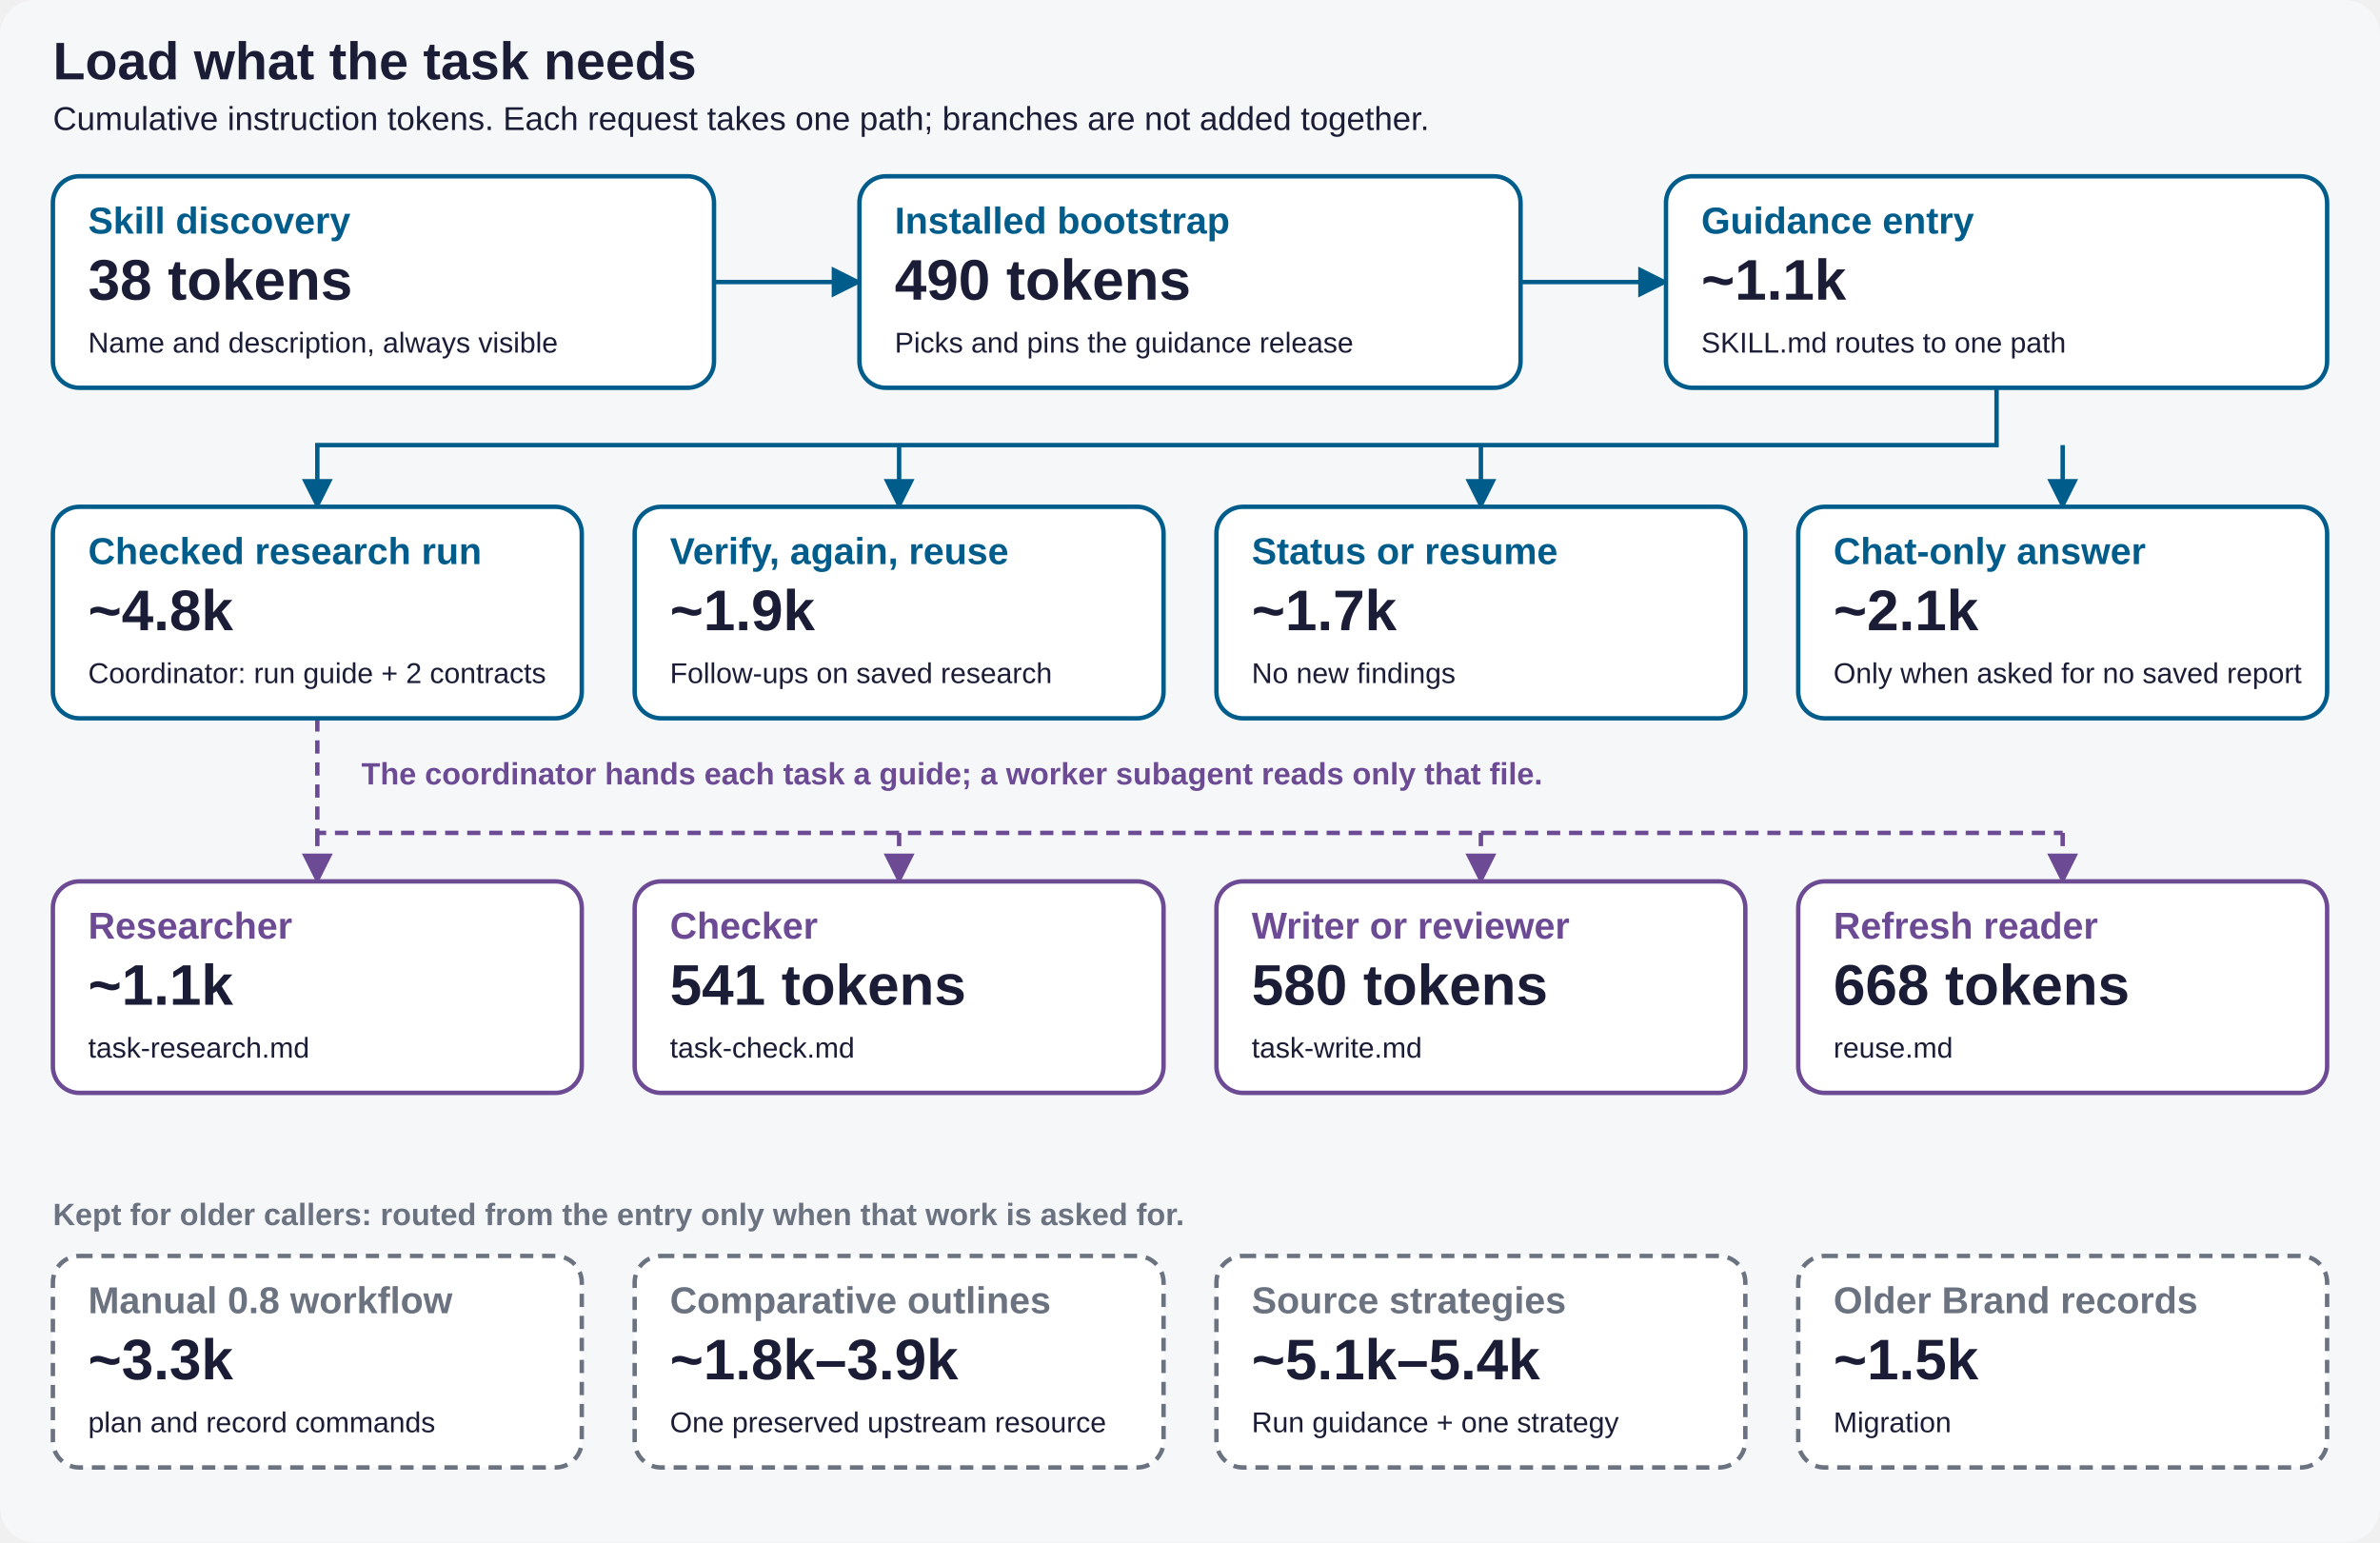
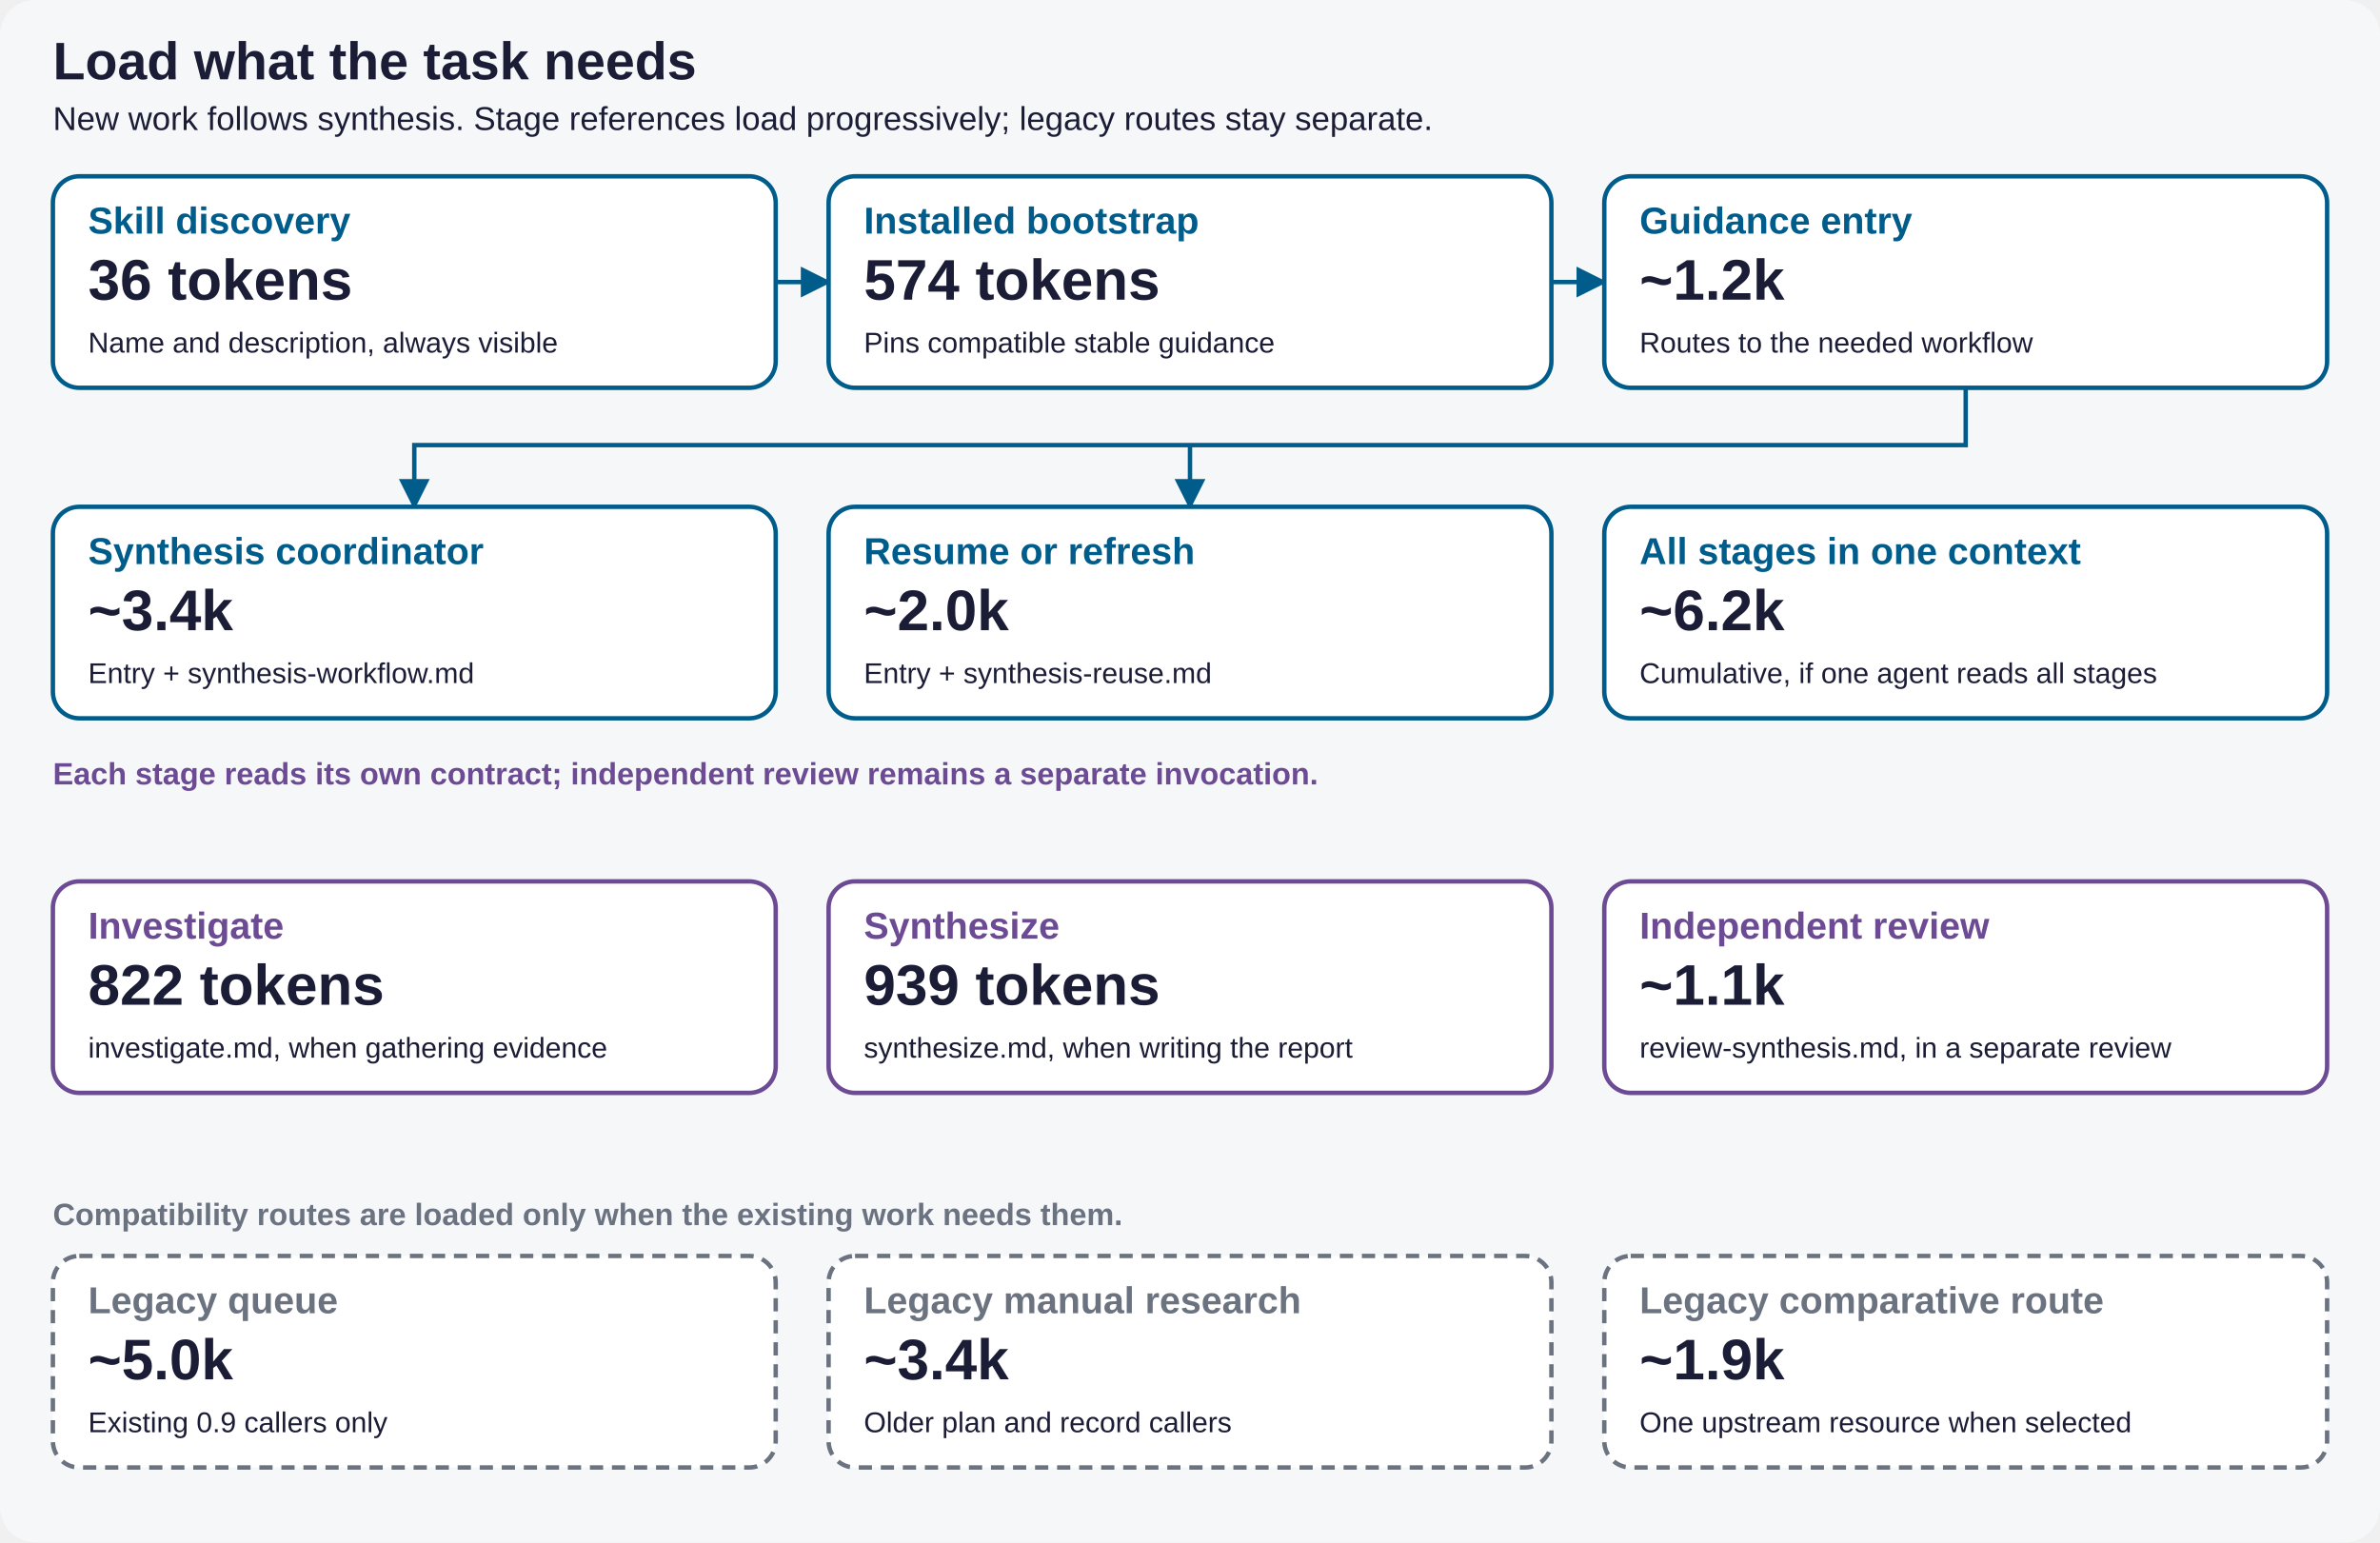
<svg xmlns="http://www.w3.org/2000/svg" width="1080" height="700" viewBox="0 0 1080 700" role="img" aria-labelledby="title description">
  <defs>
    <marker id="arrow" viewBox="0 0 10 10" refX="9" refY="5" markerWidth="7" markerHeight="7" orient="auto-start-reverse">
      <path d="M0 0 L10 5 L0 10 z" fill="#005C8A" />
    </marker>
-     <marker id="arrow-worker" viewBox="0 0 10 10" refX="9" refY="5" markerWidth="7" markerHeight="7" orient="auto-start-reverse">
-       <path d="M0 0 L10 5 L0 10 z" fill="#6C4B94" />
-     </marker>
  </defs>
  <rect width="1080" height="700" rx="16" fill="#F5F7F9" />
  <g font-family="Arial, Helvetica, sans-serif" fill="#1B1D36">
    <text x="24" y="36" font-size="24" font-weight="700">Load what the task needs</text>
-     <text x="24" y="59" font-size="15">Cumulative instruction tokens. Each request takes one path; branches are not added together.</text>
+     <text x="24" y="59" font-size="15">New work follows synthesis. Stage references load progressively; legacy routes stay separate.</text>
    <g fill="none" stroke="#005C8A" stroke-width="2" marker-end="url(#arrow)">
-       <path d="M324 128 H390" />
-       <path d="M690 128 H756" />
-       <path d="M906 176 V202 H144 V230" />
-       <path d="M408 202 V230" />
-       <path d="M672 202 V230" />
-       <path d="M936 202 V230" />
+       <path d="M352 128 H376" />
+       <path d="M704 128 H728" />
+       <path d="M892 176 V202 H188 V230" />
+       <path d="M540 202 V230" />
    </g>
-     <text x="164" y="356" font-size="14" fill="#6C4B94" font-weight="700">The coordinator hands each task a guide; a worker subagent reads only that file.</text>
-     <g fill="none" stroke="#6C4B94" stroke-width="2" stroke-dasharray="6 4">
-       <path d="M144 326 V378 H936" />
-       <path d="M144 378 V400" marker-end="url(#arrow-worker)" />
-       <path d="M408 378 V400" marker-end="url(#arrow-worker)" />
-       <path d="M672 378 V400" marker-end="url(#arrow-worker)" />
-       <path d="M936 378 V400" marker-end="url(#arrow-worker)" />
-     </g>
-     <text x="24" y="556" font-size="14" fill="#6B7280" font-weight="700">Kept for older callers: routed from the entry only when that work is asked for.</text>
+     <text x="24" y="356" font-size="14" fill="#6C4B94" font-weight="700">Each stage reads its own contract; independent review remains a separate invocation.</text>
+     <text x="24" y="556" font-size="14" fill="#6B7280" font-weight="700">Compatibility routes are loaded only when the existing work needs them.</text>
    <g transform="translate(24 80)">
-       <rect width="300" height="96" rx="12" fill="white" stroke="#005C8A" stroke-width="2" />
+       <rect width="328" height="96" rx="12" fill="white" stroke="#005C8A" stroke-width="2" />
      <text x="16" y="26" font-size="17" font-weight="700" fill="#005C8A">Skill discovery</text>
-       <text x="16" y="56" font-size="26" font-weight="700">38 tokens</text>
+       <text x="16" y="56" font-size="26" font-weight="700">36 tokens</text>
      <text x="16" y="80" font-size="13">Name and description, always visible</text>
    </g>
-     <g transform="translate(390 80)">
-       <rect width="300" height="96" rx="12" fill="white" stroke="#005C8A" stroke-width="2" />
+     <g transform="translate(376 80)">
+       <rect width="328" height="96" rx="12" fill="white" stroke="#005C8A" stroke-width="2" />
      <text x="16" y="26" font-size="17" font-weight="700" fill="#005C8A">Installed bootstrap</text>
-       <text x="16" y="56" font-size="26" font-weight="700">490 tokens</text>
-       <text x="16" y="80" font-size="13">Picks and pins the guidance release</text>
+       <text x="16" y="56" font-size="26" font-weight="700">574 tokens</text>
+       <text x="16" y="80" font-size="13">Pins compatible stable guidance</text>
    </g>
-     <g transform="translate(756 80)">
-       <rect width="300" height="96" rx="12" fill="white" stroke="#005C8A" stroke-width="2" />
+     <g transform="translate(728 80)">
+       <rect width="328" height="96" rx="12" fill="white" stroke="#005C8A" stroke-width="2" />
      <text x="16" y="26" font-size="17" font-weight="700" fill="#005C8A">Guidance entry</text>
-       <text x="16" y="56" font-size="26" font-weight="700">~1.1k</text>
-       <text x="16" y="80" font-size="13">SKILL.md routes to one path</text>
+       <text x="16" y="56" font-size="26" font-weight="700">~1.2k</text>
+       <text x="16" y="80" font-size="13">Routes to the needed workflow</text>
    </g>
    <g transform="translate(24 230)">
-       <rect width="240" height="96" rx="12" fill="white" stroke="#005C8A" stroke-width="2" />
-       <text x="16" y="26" font-size="17" font-weight="700" fill="#005C8A">Checked research run</text>
-       <text x="16" y="56" font-size="26" font-weight="700">~4.8k</text>
-       <text x="16" y="80" font-size="13">Coordinator: run guide + 2 contracts</text>
+       <rect width="328" height="96" rx="12" fill="white" stroke="#005C8A" stroke-width="2" />
+       <text x="16" y="26" font-size="17" font-weight="700" fill="#005C8A">Synthesis coordinator</text>
+       <text x="16" y="56" font-size="26" font-weight="700">~3.4k</text>
+       <text x="16" y="80" font-size="13">Entry + synthesis-workflow.md</text>
    </g>
-     <g transform="translate(288 230)">
-       <rect width="240" height="96" rx="12" fill="white" stroke="#005C8A" stroke-width="2" />
-       <text x="16" y="26" font-size="17" font-weight="700" fill="#005C8A">Verify, again, reuse</text>
-       <text x="16" y="56" font-size="26" font-weight="700">~1.9k</text>
-       <text x="16" y="80" font-size="13">Follow-ups on saved research</text>
+     <g transform="translate(376 230)">
+       <rect width="328" height="96" rx="12" fill="white" stroke="#005C8A" stroke-width="2" />
+       <text x="16" y="26" font-size="17" font-weight="700" fill="#005C8A">Resume or refresh</text>
+       <text x="16" y="56" font-size="26" font-weight="700">~2.0k</text>
+       <text x="16" y="80" font-size="13">Entry + synthesis-reuse.md</text>
    </g>
-     <g transform="translate(552 230)">
-       <rect width="240" height="96" rx="12" fill="white" stroke="#005C8A" stroke-width="2" />
-       <text x="16" y="26" font-size="17" font-weight="700" fill="#005C8A">Status or resume</text>
-       <text x="16" y="56" font-size="26" font-weight="700">~1.7k</text>
-       <text x="16" y="80" font-size="13">No new findings</text>
-     </g>
-     <g transform="translate(816 230)">
-       <rect width="240" height="96" rx="12" fill="white" stroke="#005C8A" stroke-width="2" />
-       <text x="16" y="26" font-size="17" font-weight="700" fill="#005C8A">Chat-only answer</text>
-       <text x="16" y="56" font-size="26" font-weight="700">~2.1k</text>
-       <text x="16" y="80" font-size="13">Only when asked for no saved report</text>
+     <g transform="translate(728 230)">
+       <rect width="328" height="96" rx="12" fill="white" stroke="#005C8A" stroke-width="2" />
+       <text x="16" y="26" font-size="17" font-weight="700" fill="#005C8A">All stages in one context</text>
+       <text x="16" y="56" font-size="26" font-weight="700">~6.2k</text>
+       <text x="16" y="80" font-size="13">Cumulative, if one agent reads all stages</text>
    </g>
    <g transform="translate(24 400)">
-       <rect width="240" height="96" rx="12" fill="white" stroke="#6C4B94" stroke-width="2" />
-       <text x="16" y="26" font-size="17" font-weight="700" fill="#6C4B94">Researcher</text>
+       <rect width="328" height="96" rx="12" fill="white" stroke="#6C4B94" stroke-width="2" />
+       <text x="16" y="26" font-size="17" font-weight="700" fill="#6C4B94">Investigate</text>
+       <text x="16" y="56" font-size="26" font-weight="700">822 tokens</text>
+       <text x="16" y="80" font-size="13">investigate.md, when gathering evidence</text>
+     </g>
+     <g transform="translate(376 400)">
+       <rect width="328" height="96" rx="12" fill="white" stroke="#6C4B94" stroke-width="2" />
+       <text x="16" y="26" font-size="17" font-weight="700" fill="#6C4B94">Synthesize</text>
+       <text x="16" y="56" font-size="26" font-weight="700">939 tokens</text>
+       <text x="16" y="80" font-size="13">synthesize.md, when writing the report</text>
+     </g>
+     <g transform="translate(728 400)">
+       <rect width="328" height="96" rx="12" fill="white" stroke="#6C4B94" stroke-width="2" />
+       <text x="16" y="26" font-size="17" font-weight="700" fill="#6C4B94">Independent review</text>
      <text x="16" y="56" font-size="26" font-weight="700">~1.1k</text>
-       <text x="16" y="80" font-size="13">task-research.md</text>
-     </g>
-     <g transform="translate(288 400)">
-       <rect width="240" height="96" rx="12" fill="white" stroke="#6C4B94" stroke-width="2" />
-       <text x="16" y="26" font-size="17" font-weight="700" fill="#6C4B94">Checker</text>
-       <text x="16" y="56" font-size="26" font-weight="700">541 tokens</text>
-       <text x="16" y="80" font-size="13">task-check.md</text>
-     </g>
-     <g transform="translate(552 400)">
-       <rect width="240" height="96" rx="12" fill="white" stroke="#6C4B94" stroke-width="2" />
-       <text x="16" y="26" font-size="17" font-weight="700" fill="#6C4B94">Writer or reviewer</text>
-       <text x="16" y="56" font-size="26" font-weight="700">580 tokens</text>
-       <text x="16" y="80" font-size="13">task-write.md</text>
-     </g>
-     <g transform="translate(816 400)">
-       <rect width="240" height="96" rx="12" fill="white" stroke="#6C4B94" stroke-width="2" />
-       <text x="16" y="26" font-size="17" font-weight="700" fill="#6C4B94">Refresh reader</text>
-       <text x="16" y="56" font-size="26" font-weight="700">668 tokens</text>
-       <text x="16" y="80" font-size="13">reuse.md</text>
+       <text x="16" y="80" font-size="13">review-synthesis.md, in a separate review</text>
    </g>
    <g transform="translate(24 570)">
-       <rect width="240" height="96" rx="12" fill="white" stroke="#6B7280" stroke-width="2" stroke-dasharray="6 4" />
-       <text x="16" y="26" font-size="17" font-weight="700" fill="#6B7280">Manual 0.8 workflow</text>
-       <text x="16" y="56" font-size="26" font-weight="700">~3.3k</text>
-       <text x="16" y="80" font-size="13">plan and record commands</text>
+       <rect width="328" height="96" rx="12" fill="white" stroke="#6B7280" stroke-width="2" stroke-dasharray="6 4" />
+       <text x="16" y="26" font-size="17" font-weight="700" fill="#6B7280">Legacy queue</text>
+       <text x="16" y="56" font-size="26" font-weight="700">~5.0k</text>
+       <text x="16" y="80" font-size="13">Existing 0.9 callers only</text>
    </g>
-     <g transform="translate(288 570)">
-       <rect width="240" height="96" rx="12" fill="white" stroke="#6B7280" stroke-width="2" stroke-dasharray="6 4" />
-       <text x="16" y="26" font-size="17" font-weight="700" fill="#6B7280">Comparative outlines</text>
-       <text x="16" y="56" font-size="26" font-weight="700">~1.8k–3.9k</text>
-       <text x="16" y="80" font-size="13">One preserved upstream resource</text>
+     <g transform="translate(376 570)">
+       <rect width="328" height="96" rx="12" fill="white" stroke="#6B7280" stroke-width="2" stroke-dasharray="6 4" />
+       <text x="16" y="26" font-size="17" font-weight="700" fill="#6B7280">Legacy manual research</text>
+       <text x="16" y="56" font-size="26" font-weight="700">~3.4k</text>
+       <text x="16" y="80" font-size="13">Older plan and record callers</text>
    </g>
-     <g transform="translate(552 570)">
-       <rect width="240" height="96" rx="12" fill="white" stroke="#6B7280" stroke-width="2" stroke-dasharray="6 4" />
-       <text x="16" y="26" font-size="17" font-weight="700" fill="#6B7280">Source strategies</text>
-       <text x="16" y="56" font-size="26" font-weight="700">~5.1k–5.4k</text>
-       <text x="16" y="80" font-size="13">Run guidance + one strategy</text>
-     </g>
-     <g transform="translate(816 570)">
-       <rect width="240" height="96" rx="12" fill="white" stroke="#6B7280" stroke-width="2" stroke-dasharray="6 4" />
-       <text x="16" y="26" font-size="17" font-weight="700" fill="#6B7280">Older Brand records</text>
-       <text x="16" y="56" font-size="26" font-weight="700">~1.5k</text>
-       <text x="16" y="80" font-size="13">Migration</text>
+     <g transform="translate(728 570)">
+       <rect width="328" height="96" rx="12" fill="white" stroke="#6B7280" stroke-width="2" stroke-dasharray="6 4" />
+       <text x="16" y="26" font-size="17" font-weight="700" fill="#6B7280">Legacy comparative route</text>
+       <text x="16" y="56" font-size="26" font-weight="700">~1.9k</text>
+       <text x="16" y="80" font-size="13">One upstream resource when selected</text>
    </g>
  </g>
</svg>
